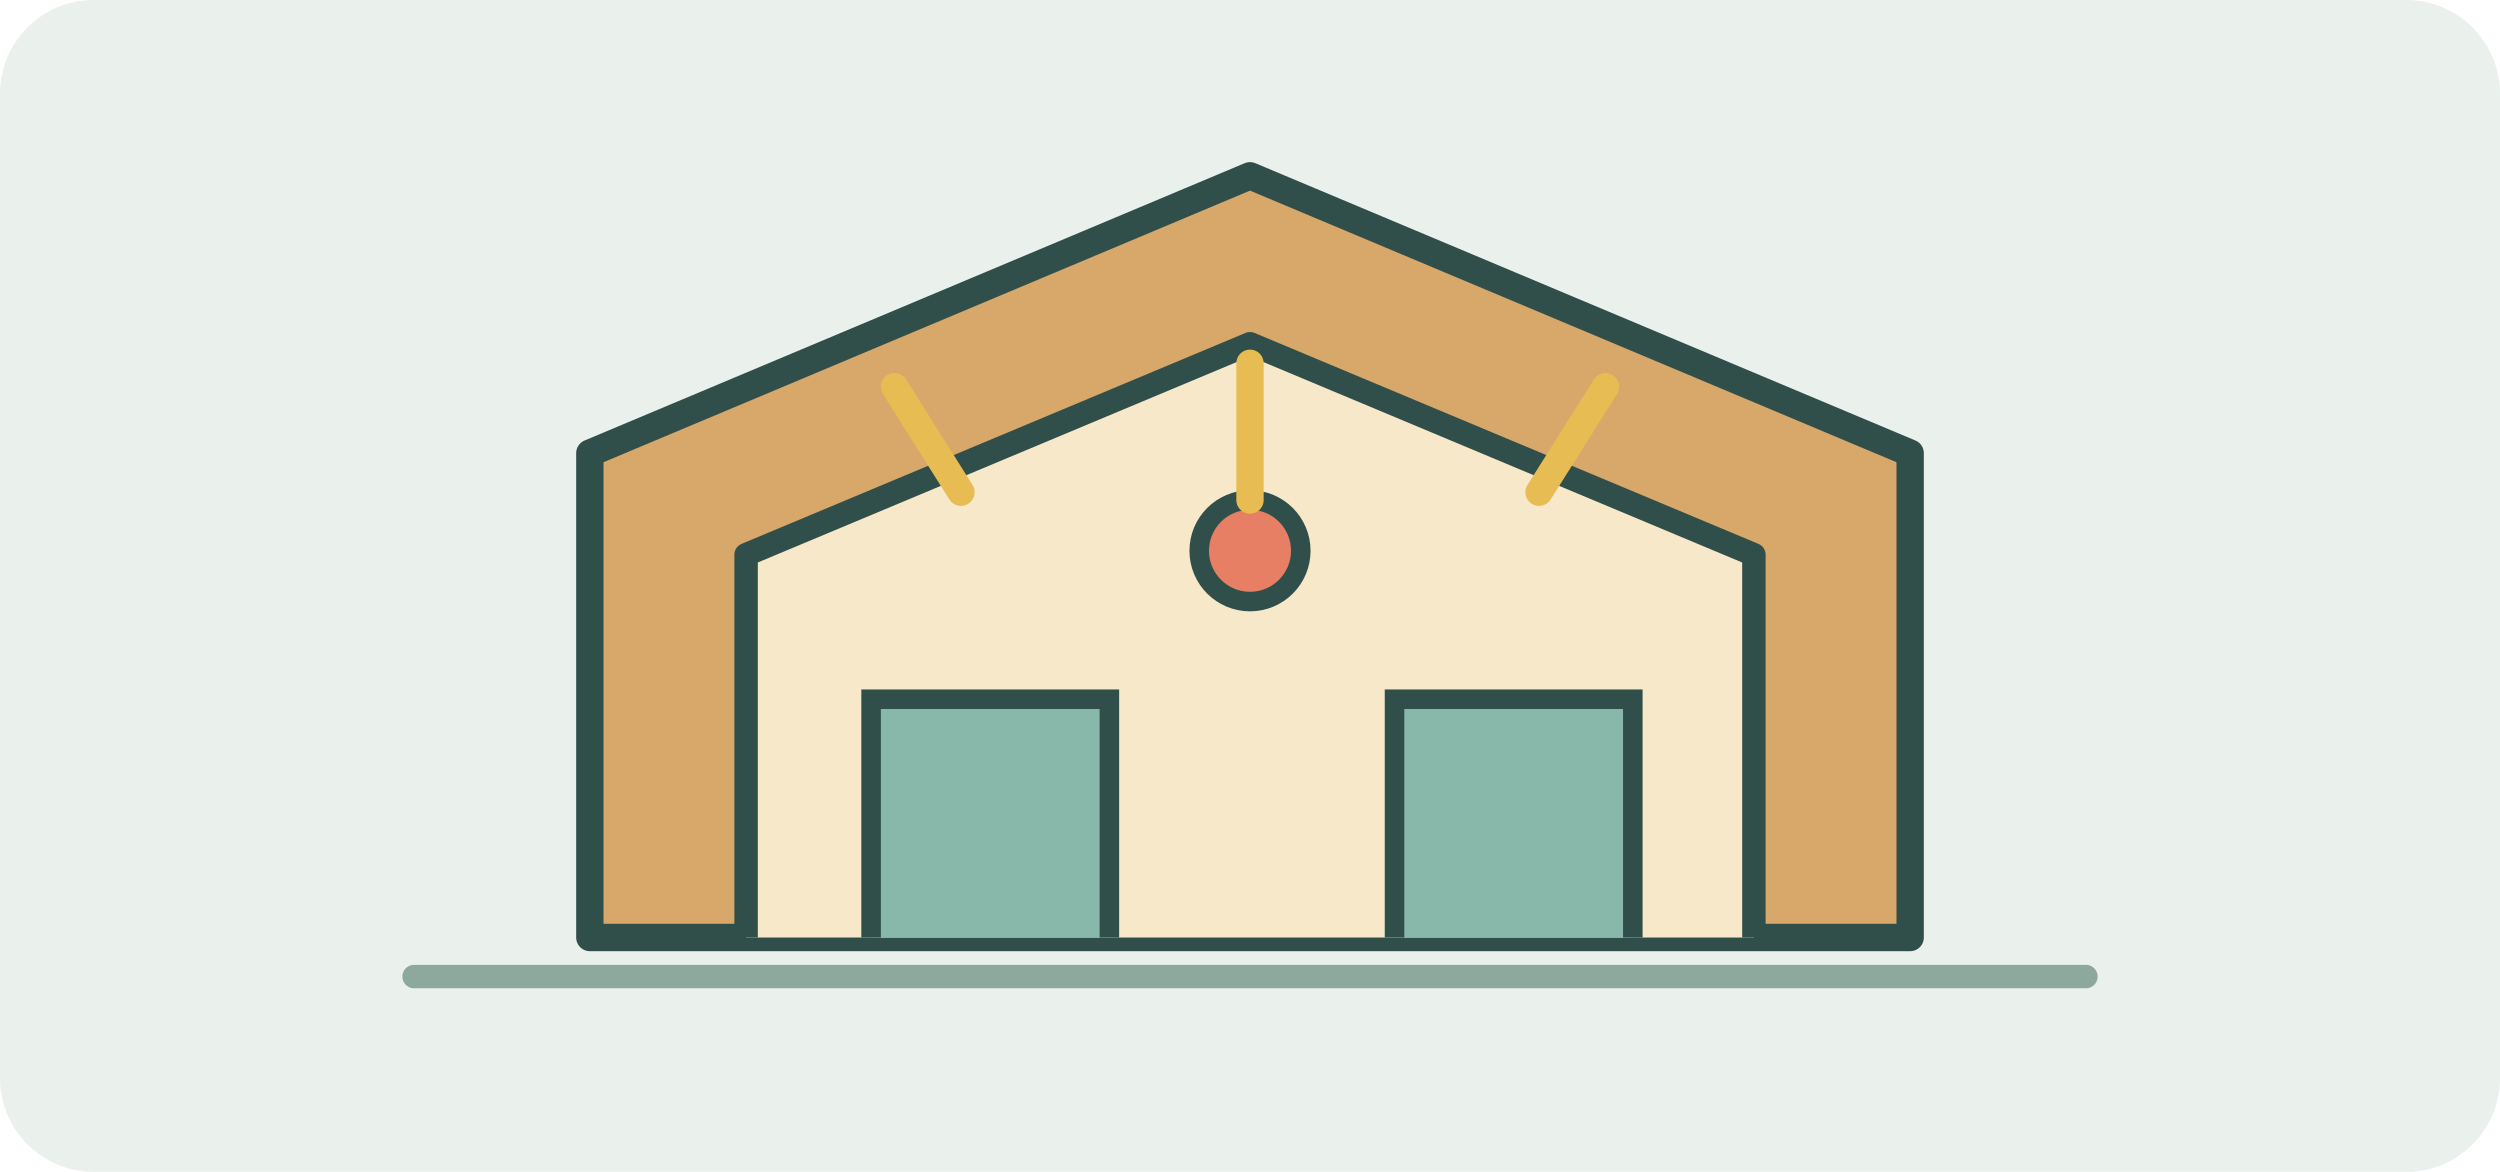
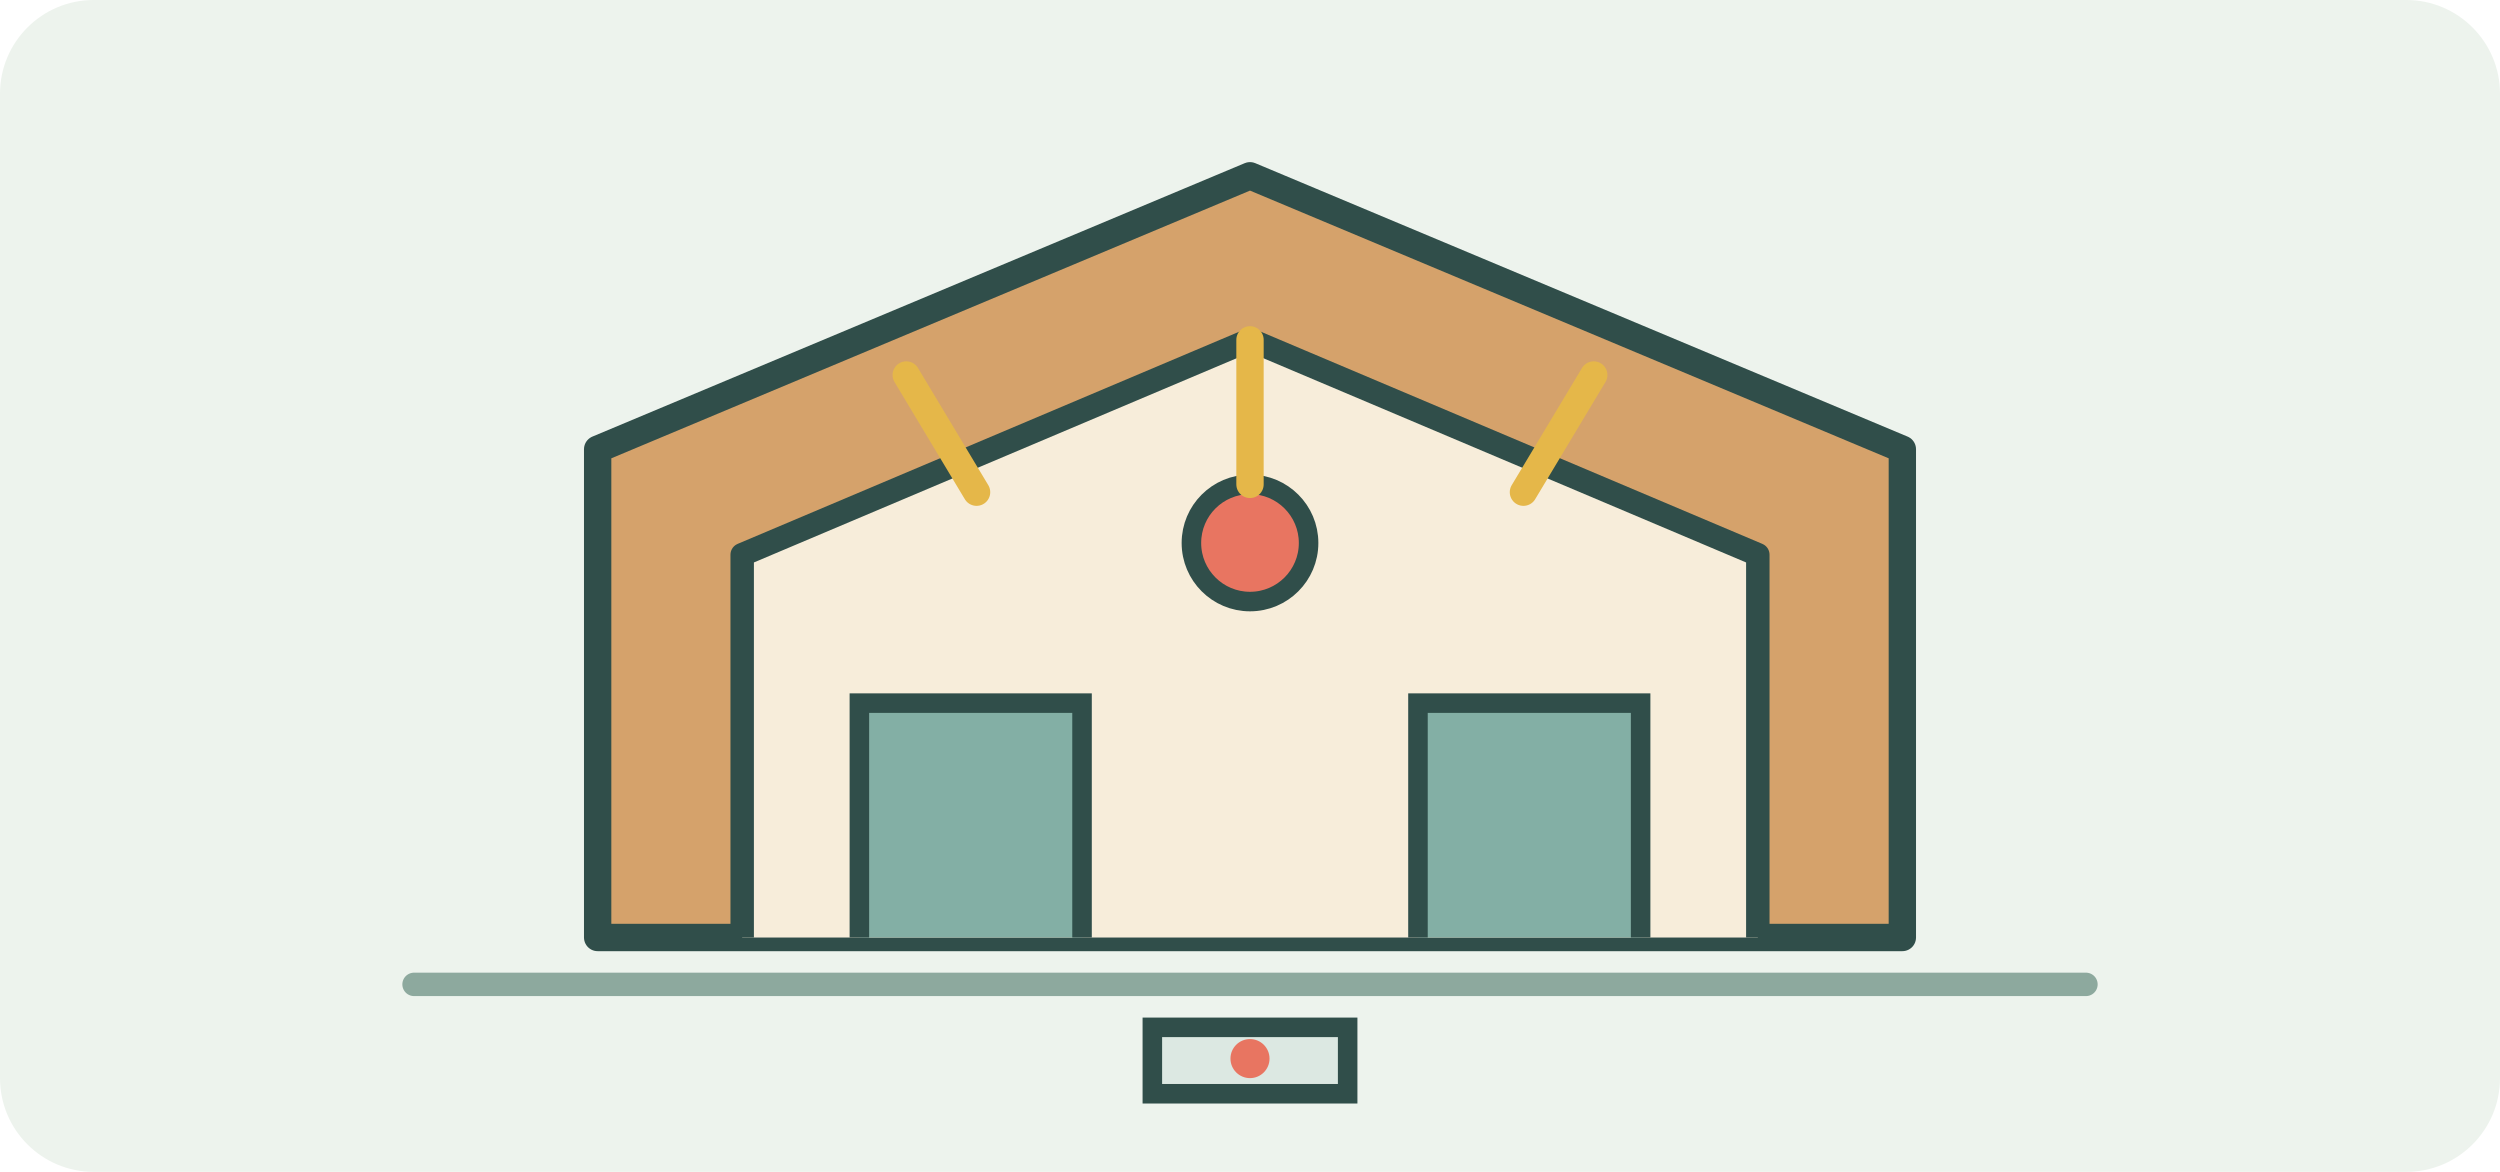
<svg xmlns="http://www.w3.org/2000/svg" viewBox="0 0 640 300">
-   <rect width="640" height="300" rx="24" fill="#eaf1ec" />
-   <path d="M151 240V116l169-71 169 71v124z" fill="#d8a76a" stroke="#304e4a" stroke-width="7" stroke-linejoin="round" />
-   <path d="M191 240v-98l129-54 129 54v98" fill="#f6e8c8" stroke="#304e4a" stroke-width="6" stroke-linejoin="round" />
-   <path d="M223 240v-61h61v61M357 240v-61h61v61" fill="#88b8aa" stroke="#304e4a" stroke-width="5" />
-   <circle cx="320" cy="141" r="13" fill="#e77f65" stroke="#304e4a" stroke-width="5" />
-   <path d="M320 128v-35M246 126l-17-27M394 126l17-27" stroke="#e7bd53" stroke-width="7" stroke-linecap="round" />
-   <path d="M106 250h428" stroke="#8da99e" stroke-width="6" stroke-linecap="round" />
+   <rect width="640" height="300" rx="24" fill="#edf3ed" />
+   <path d="M153 240V115l167-70 167 70v125z" fill="#d5a26b" stroke="#304e4a" stroke-width="7" stroke-linejoin="round" />
+   <path d="M190 240v-98l130-55 130 55v98" fill="#f7edda" stroke="#304e4a" stroke-width="6" stroke-linejoin="round" />
+   <path d="M220 240v-60h57v60M363 240v-60h57v60" fill="#83afa5" stroke="#304e4a" stroke-width="5" />
+   <circle cx="320" cy="139" r="15" fill="#e87561" stroke="#304e4a" stroke-width="5" />
+   <path d="M320 124V87m-70 39-18-30m158 30 18-30" stroke="#e5b749" stroke-width="7" stroke-linecap="round" />
+   <path d="M295 263h50v17h-50z" fill="#dce8e2" stroke="#304e4a" stroke-width="5" />
+   <circle cx="320" cy="271" r="5" fill="#e87561" />
+   <path d="M106 252h428" stroke="#8da99e" stroke-width="6" stroke-linecap="round" />
</svg>
